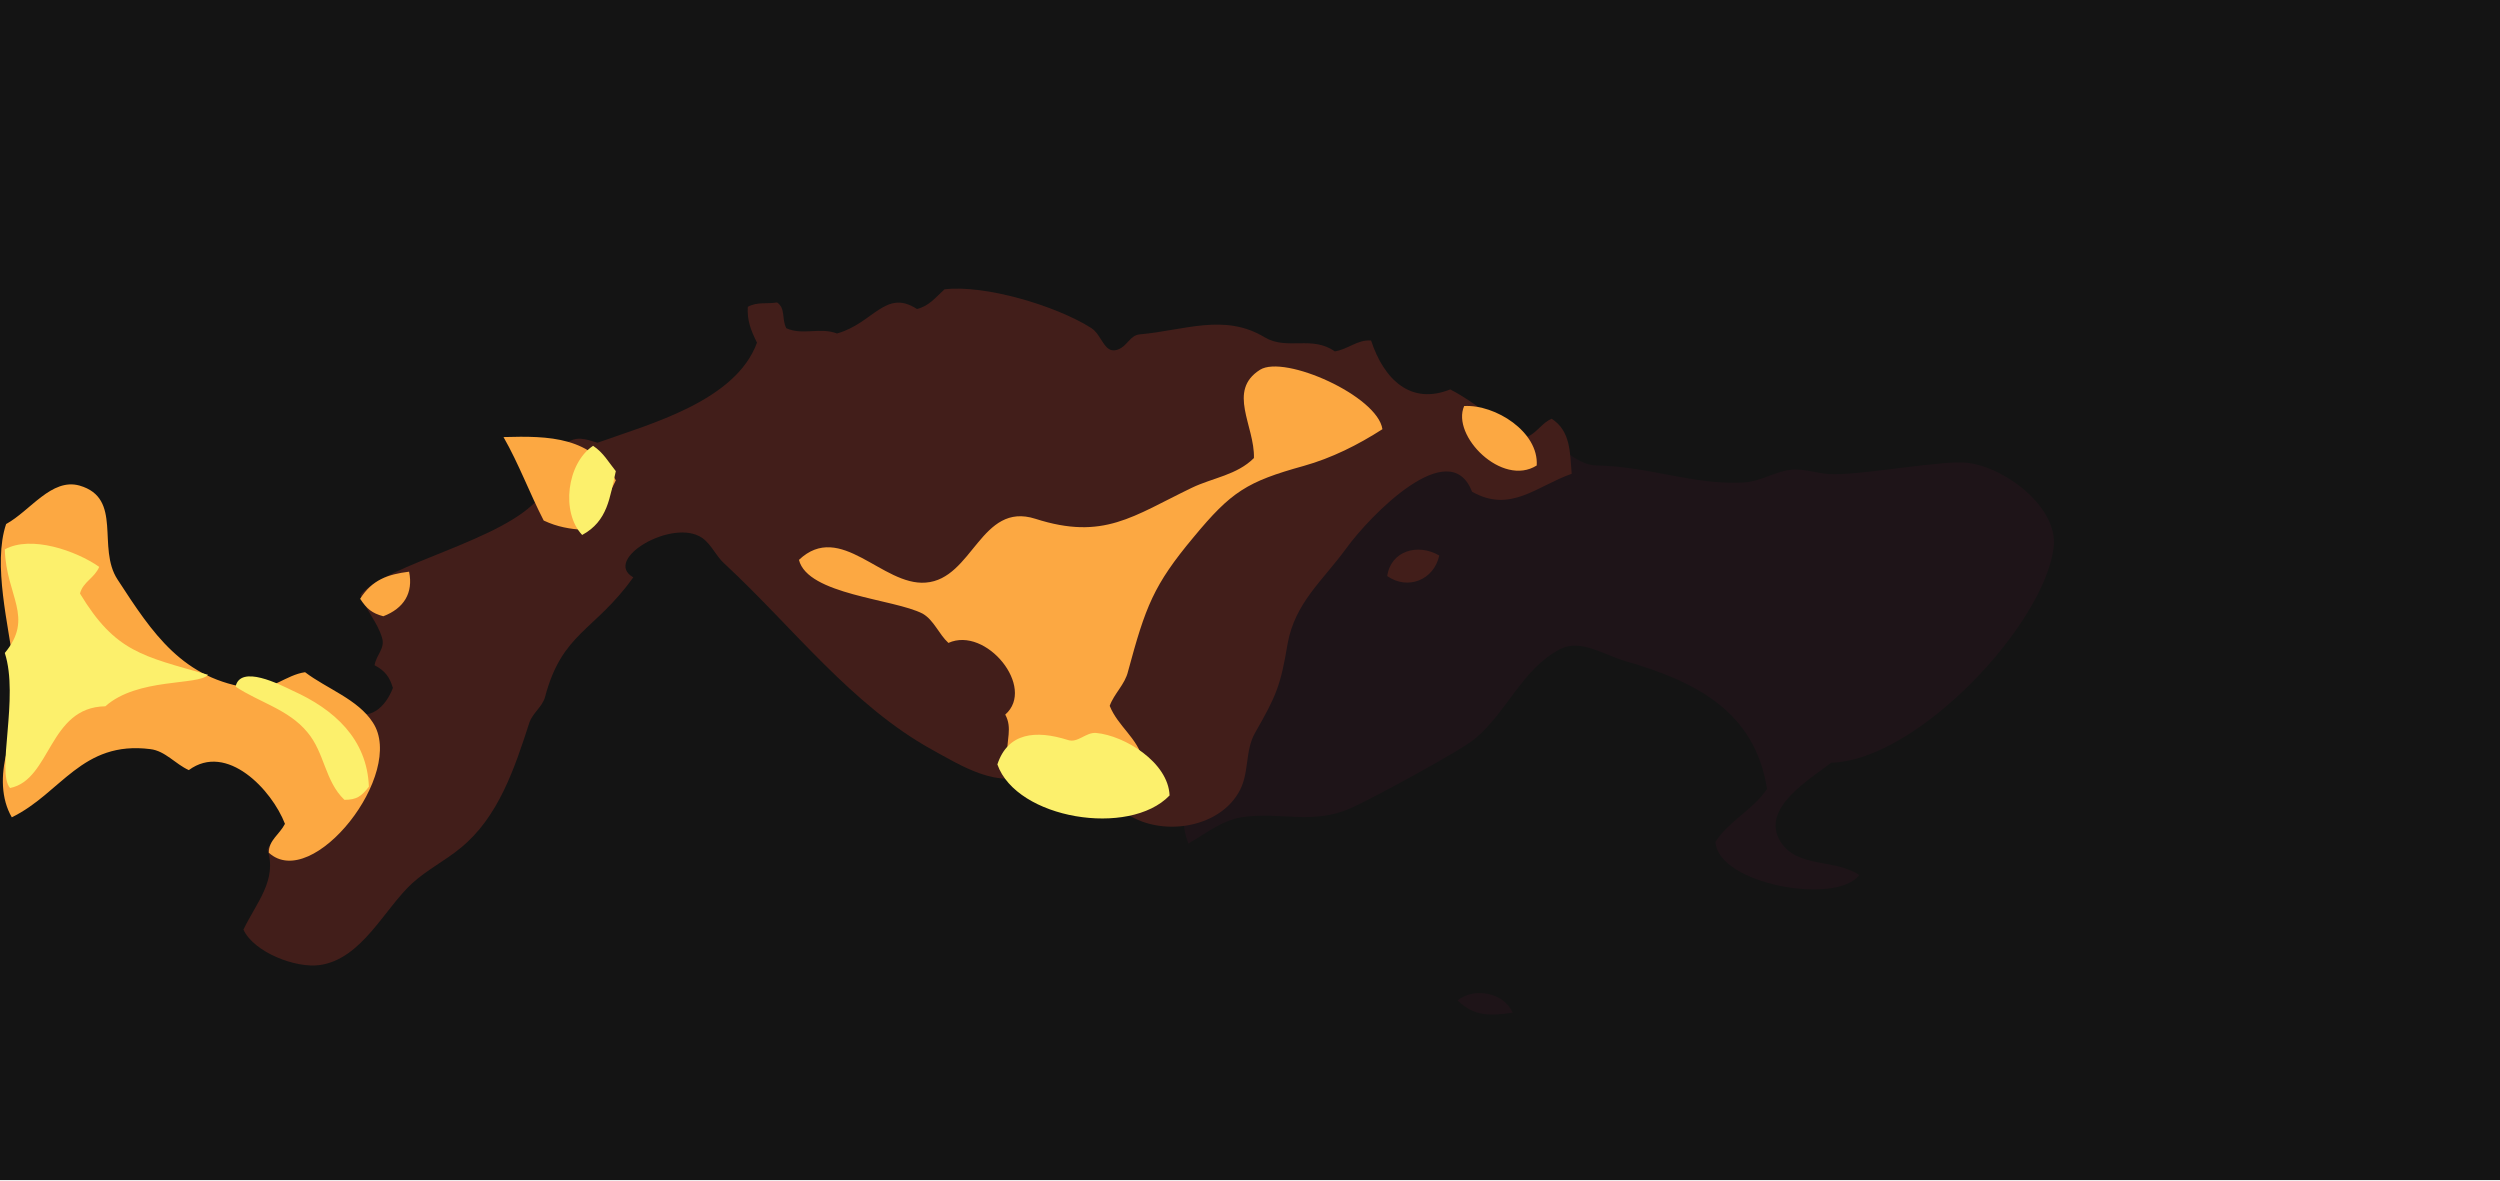
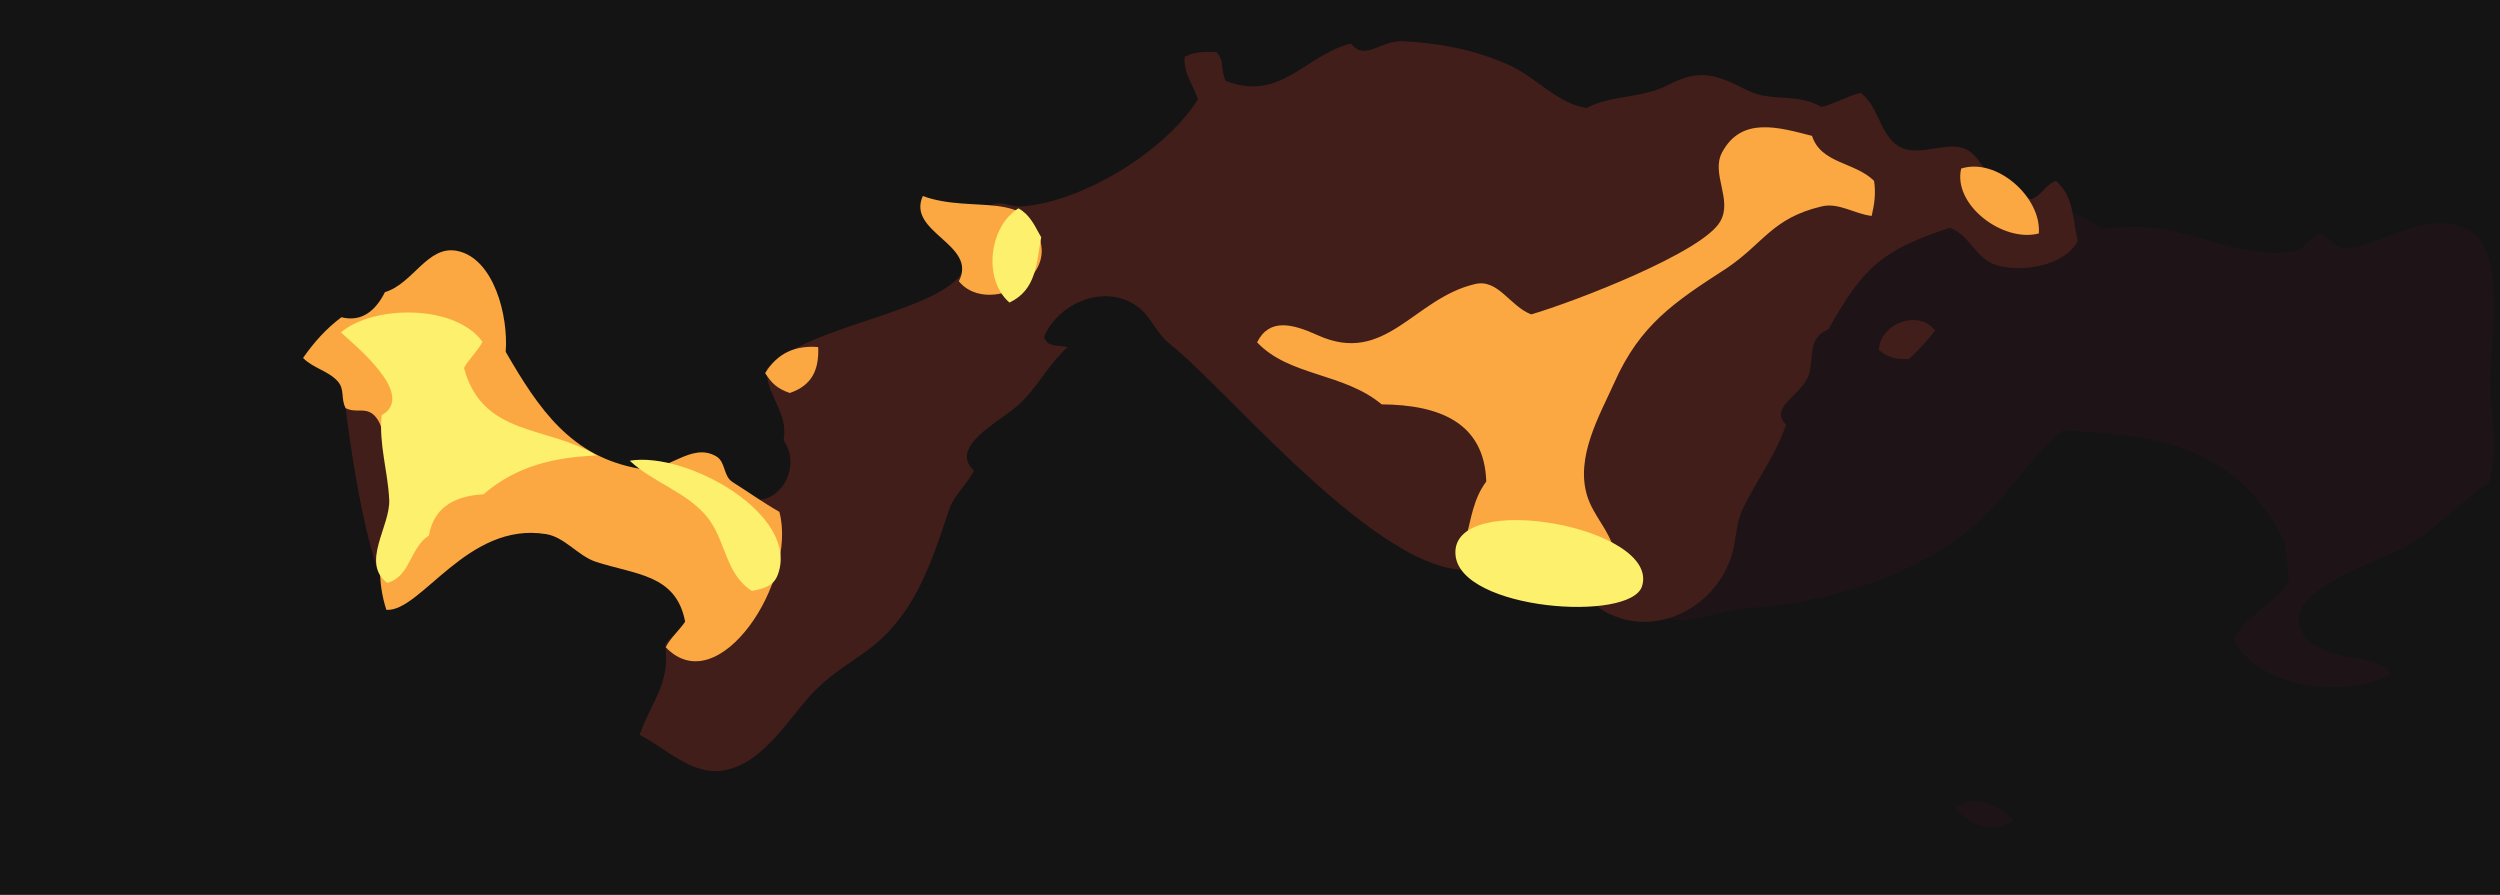
- <svg xmlns="http://www.w3.org/2000/svg" width="572" height="270" viewBox="0 0 572 270">
-   <rect width="572" height="270" fill="#141414" />
-   <path id="smoke" fill="#1e1418" fill-rule="evenodd" d="M392.5,192.6 C395.7,187.7 401.1,185.3 404.3,180.5 C401.5,162.7 387.9,155.9 372.0,151.3 C367.1,149.9 361.7,146.1 357.0,148.5 C348.4,152.9 344.8,162.9 337.5,169.0 C334.5,171.6 314.0,182.7 309.3,184.8 C300.3,188.9 293.0,185.6 284.0,187.0 C279.4,187.8 275.8,190.8 271.9,193.0 C267.4,181.6 277.5,168.8 280.9,158.3 C287.0,139.5 294.5,120.0 310.4,107.3 C315.4,103.2 320.9,97.1 327.6,96.3 C338.0,95.1 343.8,108.3 352.2,100.9 C357.3,101.4 360.4,106.4 365.3,106.5 C377.3,106.7 387.4,111.0 398.9,110.4 C402.7,110.2 405.9,108.0 409.6,107.5 C413.0,107.1 416.3,108.6 419.8,108.5 C427.4,108.5 444.9,105.2 450.2,105.9 C459.1,107.0 470.8,116.2 469.9,125.0 C468.0,142.7 438.7,174.0 419.0,174.5 C414.1,178.3 402.6,185.0 407.4,192.6 C411.3,198.7 419.7,196.4 425.4,200.2 C420.2,207.2 393.0,202.3 392.5,192.6Z M333.5,228.9 C337.3,225.8 344.1,227.1 346.1,231.7 C341.1,232.4 337.4,232.7 333.5,228.9Z" />
-   <path id="ember" fill="#421e1a" fill-rule="evenodd" d="M55.7,212.7 C58.6,206.6 63.5,201.4 61.2,194.4 C62.7,191.1 65.9,190.4 68.3,188.0 C74.9,181.2 74.0,170.0 80.2,162.8 C84.7,165.0 88.2,161.8 89.9,157.4 C89.1,154.8 88.1,153.5 85.7,152.2 C86.1,149.8 88.2,148.3 87.4,145.9 C86.4,142.4 83.7,139.6 82.5,136.1 C88.1,129.1 115.7,123.6 123.5,113.7 C125.1,111.7 122.7,110.4 122.7,107.9 C126.3,109.9 129.3,105.7 129.4,101.5 C131.9,99.7 133.8,100.4 136.7,101.3 C148.7,97.0 168.3,91.8 173.2,78.4 C171.8,75.6 170.9,73.3 171.1,70.2 C173.3,69.0 175.4,69.6 177.8,69.2 C179.8,70.6 178.8,72.9 179.9,75.1 C183.7,76.8 187.6,74.8 191.5,76.3 C199.8,74.0 202.6,66.0 209.8,70.7 C212.6,70.0 214.0,68.1 216.1,66.2 C225.3,65.1 241.5,69.9 249.6,75.0 C252.2,76.6 252.6,81.1 255.7,80.0 C258.0,79.2 258.5,76.7 260.8,76.5 C271.0,75.6 280.2,71.6 289.4,77.2 C294.5,80.2 300.2,76.7 305.4,80.4 C308.5,79.9 310.5,77.7 313.7,77.9 C316.7,87.0 322.9,92.7 331.8,89.1 C338.4,92.5 341.1,96.1 349.6,99.9 C351.8,98.8 352.8,96.8 355.0,95.8 C359.4,98.6 359.2,103.6 359.6,108.4 C351.6,111.2 345.6,117.5 336.8,112.5 C331.7,99.2 313.4,118.0 308.0,125.5 C302.6,132.9 296.3,137.9 294.6,147.3 C293.0,156.9 292.0,159.2 287.2,167.6 C284.7,171.9 286.0,177.1 283.3,181.5 C278.0,190.4 262.9,191.8 255.5,184.3 C258.3,179.8 255.1,177.4 252.2,172.9 C249.9,169.2 248.6,166.1 245.7,162.5 C244.0,160.5 246.8,157.5 244.4,156.6 C238.8,161.8 244.4,171.5 236.1,176.6 C228.9,181.0 219.6,175.0 213.2,171.5 C194.8,161.3 181.5,143.6 165.9,129.1 C163.9,127.4 162.9,124.7 160.7,123.1 C154.0,118.4 137.7,128.0 144.9,132.1 C136.0,144.5 128.6,144.7 124.7,159.5 C124.1,161.7 121.8,163.2 121.1,165.4 C117.7,175.9 114.0,187.0 105.4,194.0 C101.9,196.9 97.7,199.0 94.3,202.1 C87.9,208.0 82.8,219.4 73.2,220.8 C67.7,221.6 58.1,217.9 55.7,212.7Z M317.4,131.8 C318.2,126.1 324.3,124.2 329.3,127.1 C328.1,132.7 322.1,135.1 317.4,131.8Z M255.1,133.5 C248.4,129.1 239.2,127.9 231.3,127.9 C229.4,129.7 227.3,131.2 225.6,133.4 C231.8,142.5 236.0,144.4 244.6,150.2 C249.4,145.3 253.5,140.4 255.1,133.5Z" />
-   <path id="orange" fill="#fca842" fill-rule="evenodd" d="M230.5,172.8 C230.2,169.4 231.7,166.6 230.0,163.5 C237.1,157.3 225.6,143.2 217.0,147.1 C214.8,145.1 213.7,141.9 211.1,140.4 C204.5,137.0 184.8,136.1 182.8,128.1 C192.3,119.1 201.9,134.1 211.8,133.3 C222.6,132.5 224.4,114.7 236.9,118.7 C252.5,123.7 259.2,118.1 272.7,111.6 C277.5,109.3 283.0,108.7 286.9,104.8 C287.1,97.4 280.7,89.4 288.3,84.6 C293.9,81.1 315.2,90.6 316.3,98.2 C310.7,101.8 304.7,104.8 298.3,106.6 C285.3,110.2 281.7,112.5 273.1,122.9 C263.9,133.9 262.1,138.8 258.1,153.6 C257.4,156.6 254.9,158.7 253.9,161.5 C255.8,166.2 260.2,168.8 261.5,173.8 C254.4,183.3 238.8,176.7 230.5,172.8Z M335.0,92.9 C342.1,92.5 352.1,98.8 351.6,106.5 C343.7,111.5 332.0,99.7 335.0,92.9Z M133.8,121.3 C130.3,121.0 127.6,120.6 124.4,119.1 C121.2,112.9 118.7,106.1 115.2,100.0 C125.7,99.7 135.5,99.9 140.9,109.9 C138.6,114.4 137.8,118.0 133.8,121.3Z M61.5,195.1 C61.5,192.2 63.9,191.0 65.2,188.5 C62.2,180.7 51.9,169.8 43.2,176.2 C40.1,174.8 37.8,171.8 34.4,171.4 C18.7,169.4 14.0,181.5 2.7,187.0 C-2.2,178.6 2.4,165.1 9.1,158.8 C12.2,155.9 16.3,154.4 19.0,151.1 C18.6,146.8 9.4,147.5 9.6,151.8 C7.3,152.0 5.5,153.2 3.2,152.8 C2.0,143.2 -1.7,129.1 1.4,119.9 C6.9,116.9 11.8,109.3 18.2,111.1 C28.2,114.0 22.1,125.3 26.9,132.6 C34.9,144.9 41.8,155.5 57.7,157.5 C62.0,158.1 65.5,154.4 69.8,153.8 C74.8,157.6 81.9,160.0 85.3,165.3 C93.0,176.9 71.5,204.2 61.5,195.1Z M87.7,141.0 C85.1,140.3 83.9,139.3 82.4,137.0 C85.1,132.7 88.7,131.4 93.6,130.8 C94.6,135.7 92.4,139.2 87.7,141.0Z" />
-   <path id="gold" fill="#fcf06c" fill-rule="evenodd" d="M133.2,122.4 C128.3,117.2 129.7,106.0 135.7,102.0 C138.1,103.6 139.2,105.7 140.9,107.8 C139.5,113.8 139.1,119.2 133.2,122.4Z M2.3,180.3 C-0.9,176.6 4.4,159.6 1.1,149.4 C7.9,141.2 1.4,136.4 1.1,125.7 C7.1,122.4 17.4,126.0 22.7,129.7 C21.6,132.3 19.0,133.1 18.3,135.8 C26.4,149.2 32.6,150.1 47.6,154.4 C45.4,156.9 31.5,155.0 24.1,161.6 C11.1,161.8 11.7,178.4 2.3,180.3Z M78.8,183.0 C74.3,178.7 74.3,172.2 70.3,167.5 C66.0,162.3 59.3,160.7 53.9,157.1 C55.0,152.0 64.0,156.6 66.9,158.0 C76.5,162.3 84.0,169.1 84.4,180.0 C82.7,182.2 81.6,183.0 78.8,183.0Z M228.2,174.9 C230.6,167.6 237.0,167.0 244.3,169.3 C246.6,170.1 248.4,167.5 250.8,167.7 C257.3,168.3 267.3,174.4 267.6,182.0 C258.4,191.6 232.6,187.4 228.2,174.9Z" />
+ <svg xmlns="http://www.w3.org/2000/svg" width="528" height="189" viewBox="0 0 528 189">
+   <rect width="528" height="189" fill="#141414" />
+   <path id="smoke" fill="#1e1418" fill-rule="evenodd" d="M471.8,135.0 C474.5,129.8 480.3,127.7 483.5,122.9 C482.8,119.7 483.5,116.2 482.0,113.3 C471.4,93.5 454.7,91.8 435.6,90.9 C428.6,96.6 424.2,104.6 417.5,110.5 C404.2,122.1 385.3,127.4 368.2,128.5 C362.7,128.9 355.8,132.7 350.7,129.9 C352.4,118.0 370.9,71.8 376.6,64.2 C382.1,56.8 398.8,39.9 406.6,38.4 C414.8,36.8 419.4,46.6 427.3,46.9 C433.5,42.9 437.7,44.0 443.8,48.3 C447.2,48.2 450.6,47.7 454.1,48.1 C463.9,48.9 473.9,54.8 484.4,53.1 C486.7,52.7 487.7,50.3 489.9,49.2 C492.1,50.2 493.1,52.6 495.6,52.4 C504.4,51.6 512.3,43.9 521.5,48.7 C529.4,52.8 525.9,73.2 525.9,80.8 C526.0,87.7 527.7,95.1 525.7,101.8 C519.5,106.0 514.2,112.1 507.6,115.7 C502.6,118.5 478.7,125.6 487.2,134.9 C491.8,140.1 503.3,138.1 504.8,142.4 C495.4,147.5 476.9,145.5 471.8,135.0Z M412.9,170.9 C416.8,167.3 422.0,170.1 425.3,173.2 C420.6,176.0 416.7,174.4 412.9,170.9Z" />
+   <path id="ember" fill="#421e1a" fill-rule="evenodd" d="M135.1,155.2 C137.7,147.8 141.6,144.5 140.5,136.1 C142.4,133.4 145.6,132.5 147.8,130.0 C153.7,123.1 153.5,112.8 159.0,105.6 C165.3,106.2 169.2,98.2 165.5,93.0 C166.6,87.1 161.8,83.6 161.9,77.9 C171.0,68.4 198.7,66.1 203.7,56.9 C203.4,54.4 202.2,52.2 201.4,49.7 C205.6,50.2 208.3,48.0 208.7,43.8 C211.0,41.9 213.1,43.8 215.9,43.6 C228.6,42.6 246.0,32.1 253.0,21.0 C252.0,17.8 249.9,15.5 250.2,12.0 C252.5,10.8 254.4,11.0 256.9,11.0 C258.7,12.8 257.7,14.9 258.9,17.1 C270.5,21.6 275.7,11.6 285.3,9.2 C288.4,13.0 291.4,8.5 296.4,8.7 C304.0,9.1 311.5,10.5 318.6,13.7 C324.4,16.2 328.8,21.9 335.1,22.8 C340.2,20.1 347.0,20.7 352.2,18.0 C358.9,14.5 362.2,15.6 368.9,19.0 C374.1,21.7 379.4,19.5 384.7,22.6 C387.6,21.9 390.1,20.3 393.0,19.6 C396.6,22.4 396.8,27.4 400.3,30.4 C404.1,33.5 409.6,30.3 413.9,31.1 C418.1,31.9 418.9,36.9 422.2,39.4 C424.1,40.9 426.7,41.2 429.0,42.1 C431.3,41.2 431.9,39.1 434.2,38.2 C438.1,41.6 437.7,46.3 438.8,50.9 C436.1,56.2 426.7,57.7 421.4,55.9 C417.3,54.6 416.0,49.6 411.8,48.1 C397.5,52.8 393.5,56.4 386.2,69.5 C382.1,71.3 383.0,74.3 382.2,78.5 C381.2,83.3 373.3,85.8 377.2,89.7 C375.1,96.0 371.0,101.4 368.1,107.4 C366.6,110.5 366.7,114.1 365.7,117.4 C361.5,130.4 345.4,136.3 335.2,126.3 C338.6,122.3 334.5,119.6 331.7,115.2 C329.2,111.3 329.3,106.2 324.6,104.2 C318.1,107.3 320.8,117.6 313.0,119.9 C294.4,125.3 259.6,82.4 246.9,72.5 C244.4,70.5 243.2,67.2 240.7,65.1 C233.9,59.6 223.7,63.7 220.5,71.1 C221.2,73.4 223.1,72.8 225.5,73.3 C221.2,77.1 218.8,82.5 214.4,86.1 C210.6,89.3 200.4,94.5 205.7,99.4 C204.2,102.4 201.4,104.6 200.4,107.8 C196.5,119.5 193.0,130.2 183.0,137.5 C179.0,140.4 174.9,142.8 171.5,146.5 C166.2,152.2 160.8,161.8 152.2,162.8 C145.8,163.5 140.4,157.9 135.1,155.2Z M403.2,75.8 C400.5,75.9 398.9,75.6 396.8,73.9 C397.2,68.2 405.2,65.3 408.7,69.8 C407.0,71.9 405.3,73.9 403.2,75.8Z M324.9,93.2 C328.1,87.4 332.1,82.2 334.4,75.9 C326.0,69.9 320.3,72.9 311.9,69.7 C309.6,71.6 307.1,73.0 305.1,75.3 C307.6,81.0 318.7,92.7 324.9,93.2Z M83.8,127.9 C77.3,122.4 72.9,87.2 72.2,78.9 C75.7,79.1 79.5,77.9 83.1,77.6 C95.1,86.1 90.5,101.5 89.1,113.7 C88.5,118.8 89.2,125.6 83.8,127.9Z" />
+   <path id="orange" fill="#fca842" fill-rule="evenodd" d="M317.3,116.8 C313.9,116.9 311.2,116.9 309.6,113.8 C310.7,109.5 311.2,105.3 313.9,101.7 C313.5,89.3 304.1,85.5 291.8,85.4 C283.8,78.7 272.3,79.5 265.5,72.3 C268.1,67.1 273.0,68.4 278.3,70.8 C292.6,77.3 298.6,63.0 311.5,60.0 C316.4,58.8 318.9,64.7 323.4,66.4 C332.6,63.7 359.6,53.3 363.3,46.8 C366.0,42.2 361.3,36.7 363.7,32.2 C367.8,24.5 375.7,26.9 382.7,28.7 C384.6,34.6 391.8,34.2 395.8,38.2 C396.2,40.8 395.9,43.0 395.3,45.6 C391.7,45.2 388.3,42.7 384.7,43.6 C374.2,46.1 372.5,51.4 364.6,56.7 C353.6,63.8 346.4,68.6 341.0,80.7 C337.8,87.8 332.7,96.5 335.2,104.7 C336.5,108.9 339.8,111.9 340.9,116.2 C338.3,119.3 335.2,119.2 331.4,119.1 C326.1,122.7 322.4,120.6 317.3,116.8Z M414.2,35.6 C421.7,33.2 431.2,41.7 430.6,49.3 C423.1,51.3 412.4,43.3 414.2,35.6Z M202.5,59.4 C206.6,51.6 191.4,49.1 194.9,41.4 C205.5,45.3 217.9,39.7 219.9,51.7 C221.4,60.2 207.9,66.0 202.5,59.4Z M140.6,136.7 C141.7,134.6 143.4,133.2 144.7,131.3 C142.8,121.2 134.1,121.4 125.7,118.6 C122.0,117.3 119.2,113.4 115.3,112.8 C98.7,110.1 88.9,129.3 81.6,128.8 C77.7,116.7 82.9,105.8 91.1,97.0 C94.7,97.0 98.2,96.0 98.6,92.1 C94.3,86.0 88.9,96.2 82.4,95.6 C80.6,92.9 81.2,89.6 78.8,87.5 C76.9,86.0 75.2,87.3 73.0,86.2 C71.9,84.1 72.9,82.3 71.3,80.5 C69.3,78.3 66.2,77.8 64.0,75.6 C66.4,72.2 68.8,69.5 72.1,67.0 C76.5,68.1 79.4,65.5 81.3,61.7 C87.3,59.9 90.3,51.7 96.6,53.0 C104.3,54.6 107.4,66.7 106.8,74.3 C113.8,86.4 120.6,96.5 135.1,99.0 C140.9,100.0 145.9,93.2 151.3,96.4 C153.3,97.6 152.7,100.5 154.7,101.8 C158.2,104.0 161.1,106.1 164.6,108.1 C168.5,122.6 151.8,148.4 140.6,136.7Z M166.8,83.0 C164.2,82.1 163.0,81.0 161.6,78.8 C164.2,74.6 167.9,72.9 172.8,73.3 C173.0,78.1 171.5,81.4 166.8,83.0Z" />
+   <path id="gold" fill="#fcf06c" fill-rule="evenodd" d="M213.2,63.9 C207.6,59.1 208.8,47.9 215.1,44.0 C217.7,45.5 218.4,47.6 219.9,50.1 C218.9,55.6 218.9,61.2 213.2,63.9Z M81.8,123.1 C76.1,118.9 82.5,111.1 82.2,105.5 C81.9,99.4 80.0,93.9 80.6,87.7 C88.2,83.4 74.4,72.5 72.0,70.2 C78.8,64.4 96.2,64.2 101.9,72.2 C100.8,74.3 99.1,75.7 98.0,77.7 C101.9,92.3 115.6,89.8 126.0,96.2 C116.9,96.6 109.1,98.4 102.1,104.4 C96.3,104.7 91.6,107.0 90.6,113.1 C86.5,115.7 86.7,121.8 81.8,123.1Z M158.8,124.8 C153.1,121.2 153.3,113.9 149.2,109.0 C144.8,103.8 137.9,101.9 133.0,97.3 C145.1,95.3 168.9,108.7 164.3,121.3 C163.4,123.8 161.4,124.3 158.8,124.8Z M307.4,117.2 C306.2,103.2 350.7,111.3 346.8,123.8 C344.4,131.5 308.4,128.9 307.4,117.2Z" />
</svg>
